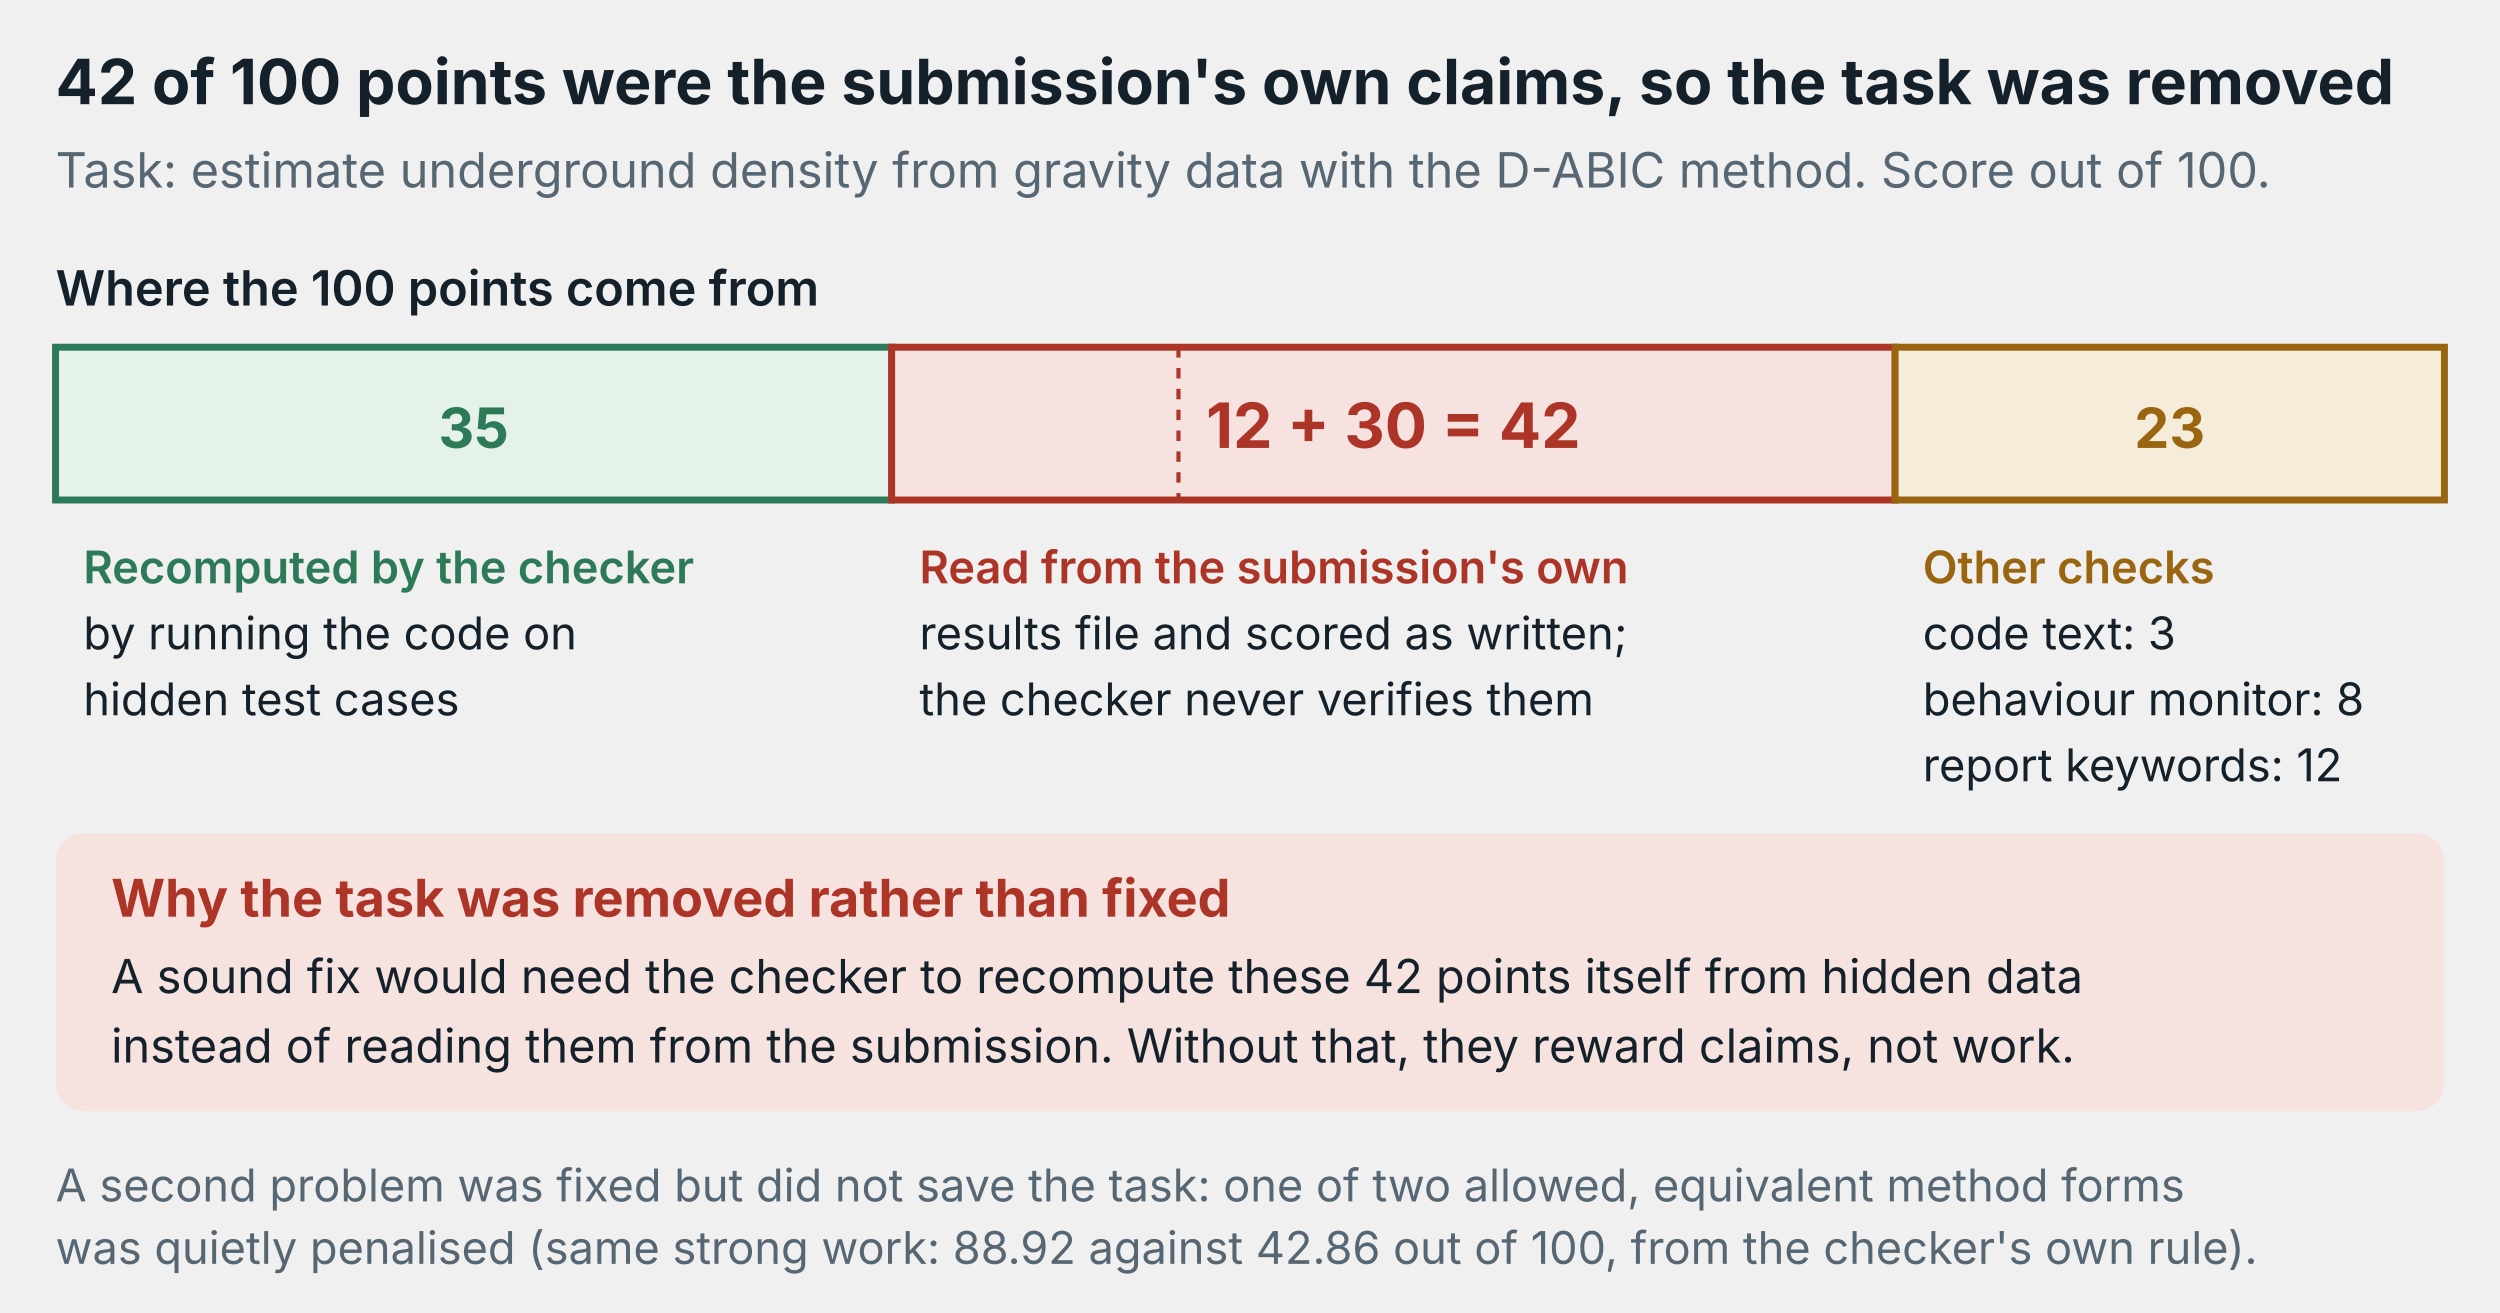
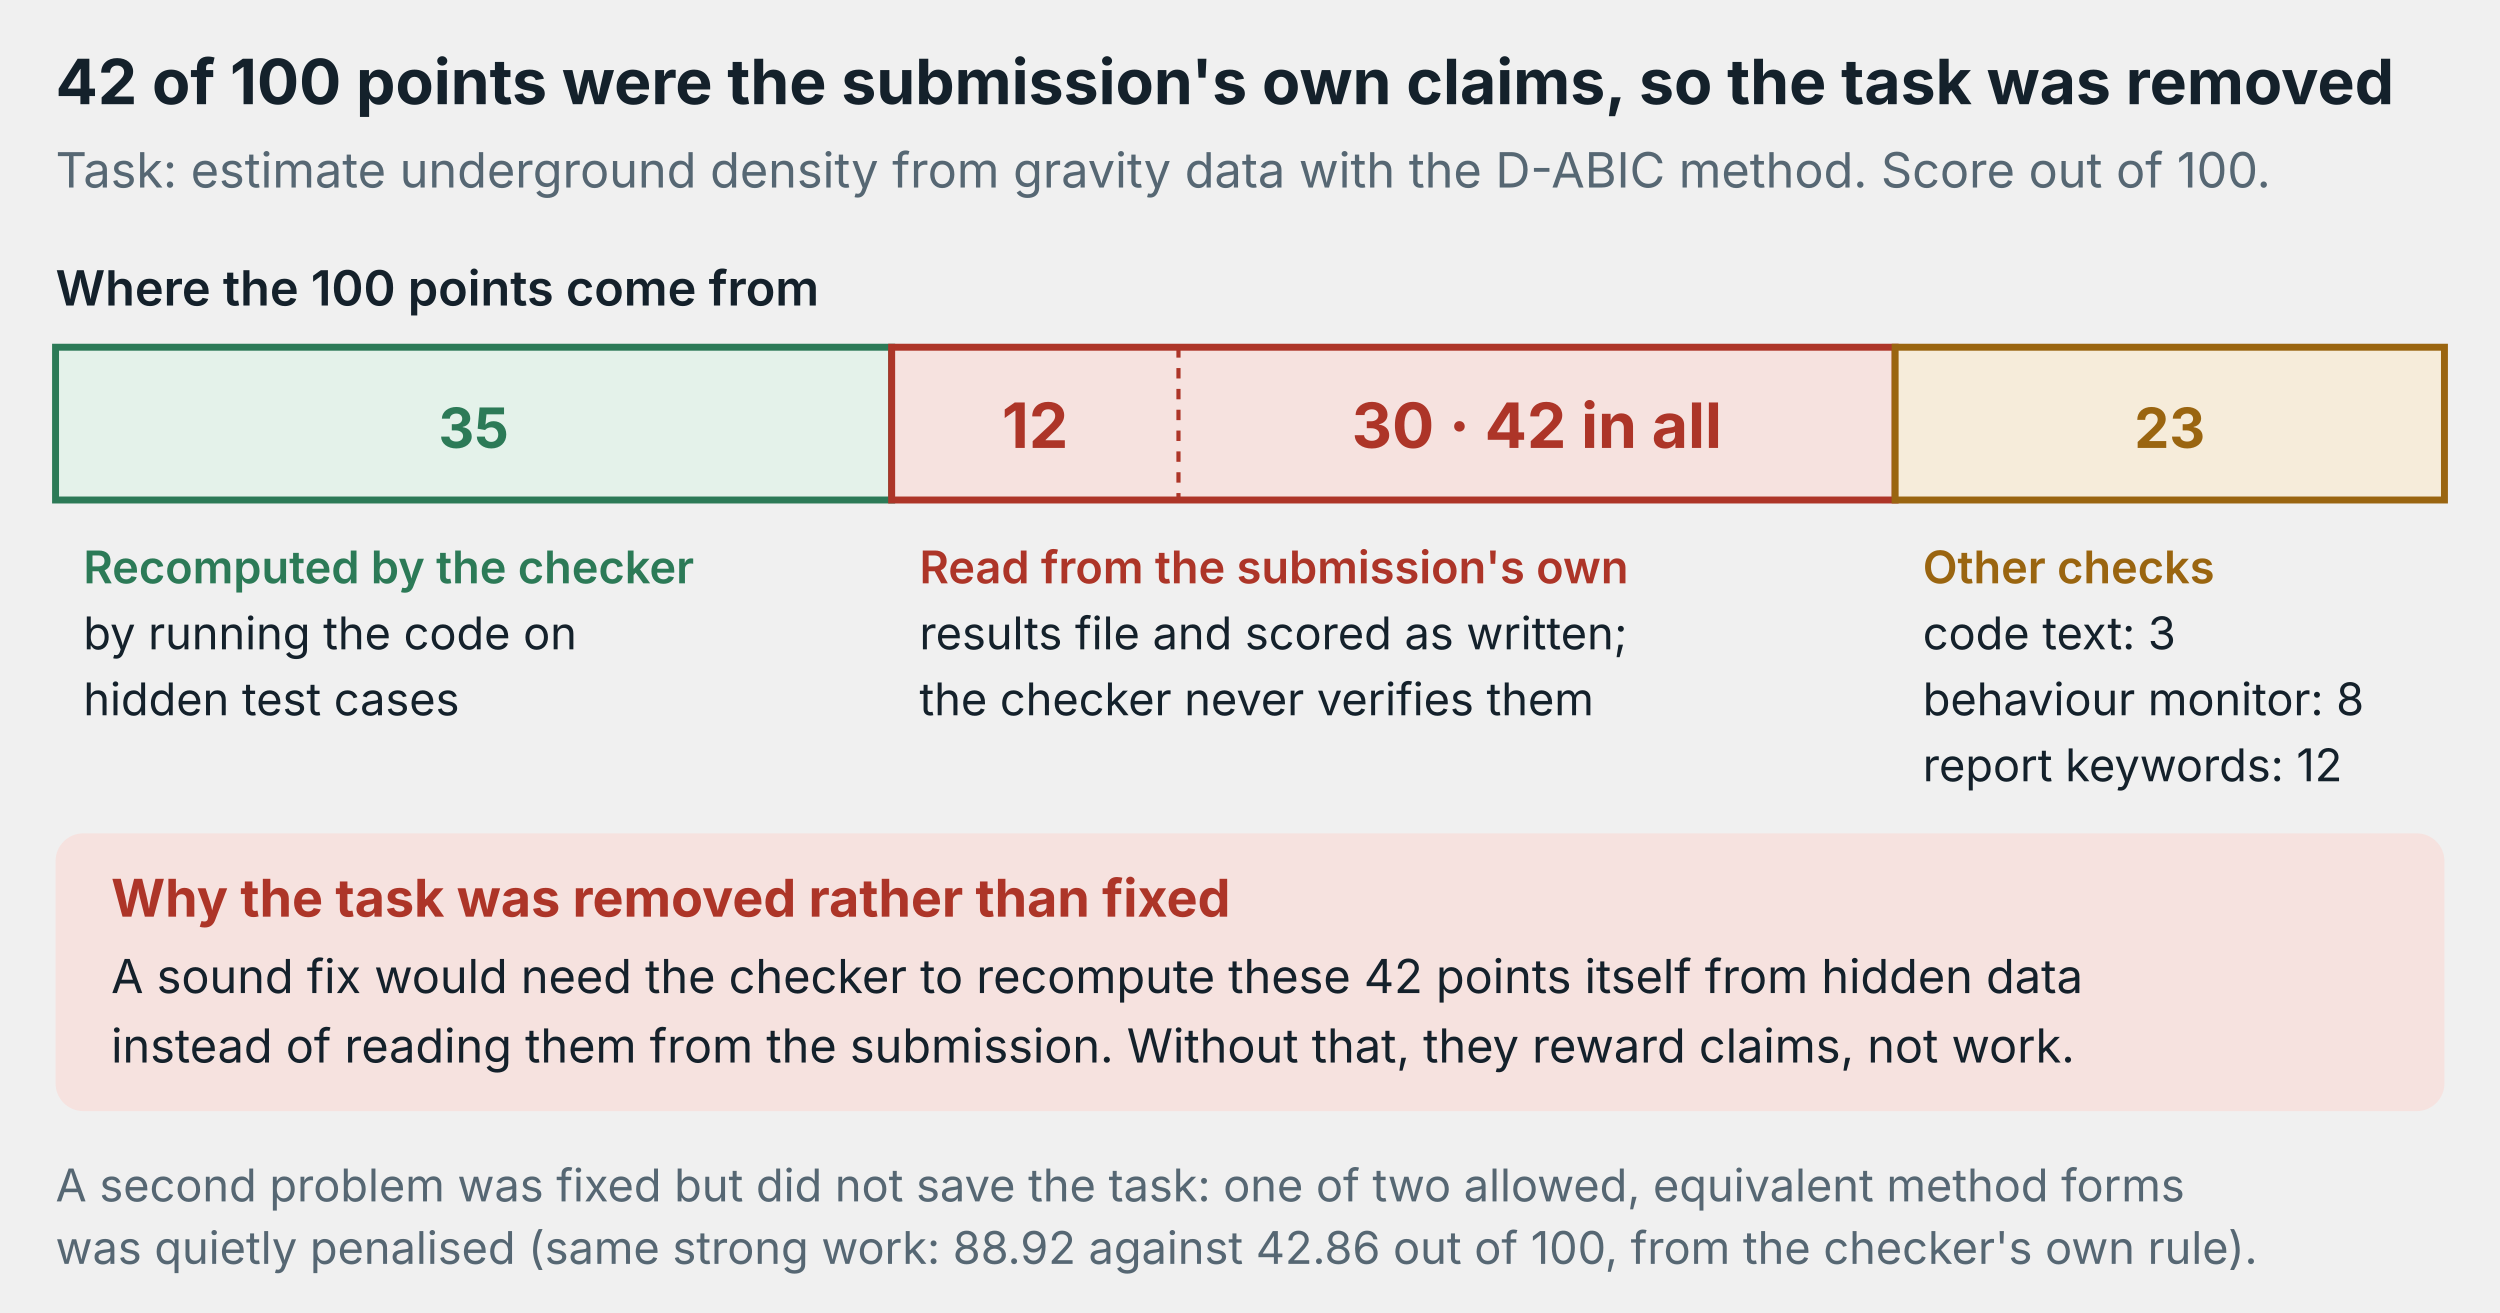
<svg xmlns="http://www.w3.org/2000/svg" viewBox="0 0 720 378" role="img">
  <style>
  .ink{fill:#14212b} .muted{fill:#566773} .rule{stroke:#d3dbe0} .bg{fill:#ffffff}
  .good{fill:#2c7a57} .bad{fill:#ad3528} .warn{fill:#9a6510} .acc{fill:#0f5c78}
  .goodS{stroke:#2c7a57} .badS{stroke:#ad3528} .accS{stroke:#0f5c78} .inkS{stroke:#14212b} .warnS{stroke:#9a6510} .mutedS{stroke:#566773}
  .goodBg{fill:#e4f2ea} .badBg{fill:#f6e2df} .warnBg{fill:#f6ecda} .accBg{fill:#e3eff4}
  text{font-family:"IBM Plex Sans",system-ui,-apple-system,"Segoe UI",sans-serif}
  .mono{font-family:"IBM Plex Mono",ui-monospace,"SFMono-Regular",Menlo,Consolas,monospace}
  @media (prefers-color-scheme: dark){
    .ink{fill:#e2e9ed} .muted{fill:#95a6b1} .rule{stroke:#2a3843} .bg{fill:#152029}
    .good{fill:#6cc79a} .bad{fill:#f08a7c} .warn{fill:#e0a64a} .acc{fill:#6cb6d3}
    .goodS{stroke:#6cc79a} .badS{stroke:#f08a7c} .accS{stroke:#6cb6d3} .inkS{stroke:#e2e9ed} .warnS{stroke:#e0a64a} .mutedS{stroke:#95a6b1}
    .goodBg{fill:#15302a} .badBg{fill:#3a1f1c} .warnBg{fill:#352a16} .accBg{fill:#16303c}
  }
</style>
  <text x="16" y="30" class="ink" font-size="18" text-anchor="start" font-weight="700">42 of 100 points were the submission's own claims, so the task was removed</text>
  <text x="16" y="54" class="muted" font-size="14" text-anchor="start">Task: estimate underground density from gravity data with the D-ABIC method. Score out of 100.</text>
  <text x="16" y="88" class="ink" font-size="14" text-anchor="start" font-weight="600">Where the 100 points come from</text>
  <rect x="16.0" y="100" width="240.8" height="44" class="goodBg" />
  <rect x="16.0" y="100" width="240.8" height="44" fill="none" class="goodS" stroke-width="2" />
  <text x="136.4" y="129" class="good" font-size="16" text-anchor="middle" font-weight="700">35</text>
  <text x="24" y="168" class="good" font-size="13" text-anchor="start" font-weight="600">Recomputed by the checker</text>
  <text x="24" y="187" class="ink" font-size="13" text-anchor="start">by running the code on</text>
  <text x="24" y="206" class="ink" font-size="13" text-anchor="start">hidden test cases</text>
  <rect x="256.8" y="100" width="289.0" height="44" class="badBg" />
  <rect x="256.8" y="100" width="289.0" height="44" fill="none" class="badS" stroke-width="2" />
-   <text x="401.28" y="129" class="bad" font-size="18" text-anchor="middle" font-weight="700">12 + 30 = 42</text>
+   <text x="298.1" y="129" class="bad" font-size="18" text-anchor="middle" font-weight="700">12</text>
+   <text x="442.6" y="129" class="bad" font-size="18" text-anchor="middle" font-weight="700">30 · 42 in all</text>
  <line x1="339.4" y1="100" x2="339.4" y2="144" class="badS" stroke-width="1.2" stroke-dasharray="3 3" />
  <text x="264.8" y="168" class="bad" font-size="13" text-anchor="start" font-weight="600">Read from the submission's own</text>
  <text x="264.8" y="187" class="ink" font-size="13" text-anchor="start">results file and scored as written;</text>
  <text x="264.8" y="206" class="ink" font-size="13" text-anchor="start">the checker never verifies them</text>
  <rect x="545.8" y="100" width="158.2" height="44" class="warnBg" />
  <rect x="545.8" y="100" width="158.2" height="44" fill="none" class="warnS" stroke-width="2" />
  <text x="624.88" y="129" class="warn" font-size="16" text-anchor="middle" font-weight="700">23</text>
  <text x="553.76" y="168" class="warn" font-size="13" text-anchor="start" font-weight="600">Other checks</text>
  <text x="553.76" y="187" class="ink" font-size="13" text-anchor="start">code text: 3</text>
  <text x="553.76" y="206" class="ink" font-size="13" text-anchor="start">behaviour monitor: 8</text>
  <text x="553.76" y="225" class="ink" font-size="13" text-anchor="start">report keywords: 12</text>
  <rect x="16" y="240" width="688" height="80" rx="8" class="badBg" />
  <text x="32" y="264" class="bad" font-size="15" text-anchor="start" font-weight="700">Why the task was removed rather than fixed</text>
  <text x="32" y="286" class="ink" font-size="13.5" text-anchor="start">A sound fix would need the checker to recompute these 42 points itself from hidden data</text>
  <text x="32" y="306" class="ink" font-size="13.5" text-anchor="start">instead of reading them from the submission. Without that, they reward claims, not work.</text>
  <text x="16" y="346" class="muted" font-size="13" text-anchor="start">A second problem was fixed but did not save the task: one of two allowed, equivalent method forms</text>
  <text x="16" y="364" class="muted" font-size="13" text-anchor="start">was quietly penalised (same strong work: 88.92 against 42.86 out of 100, from the checker's own rule).</text>
</svg>
